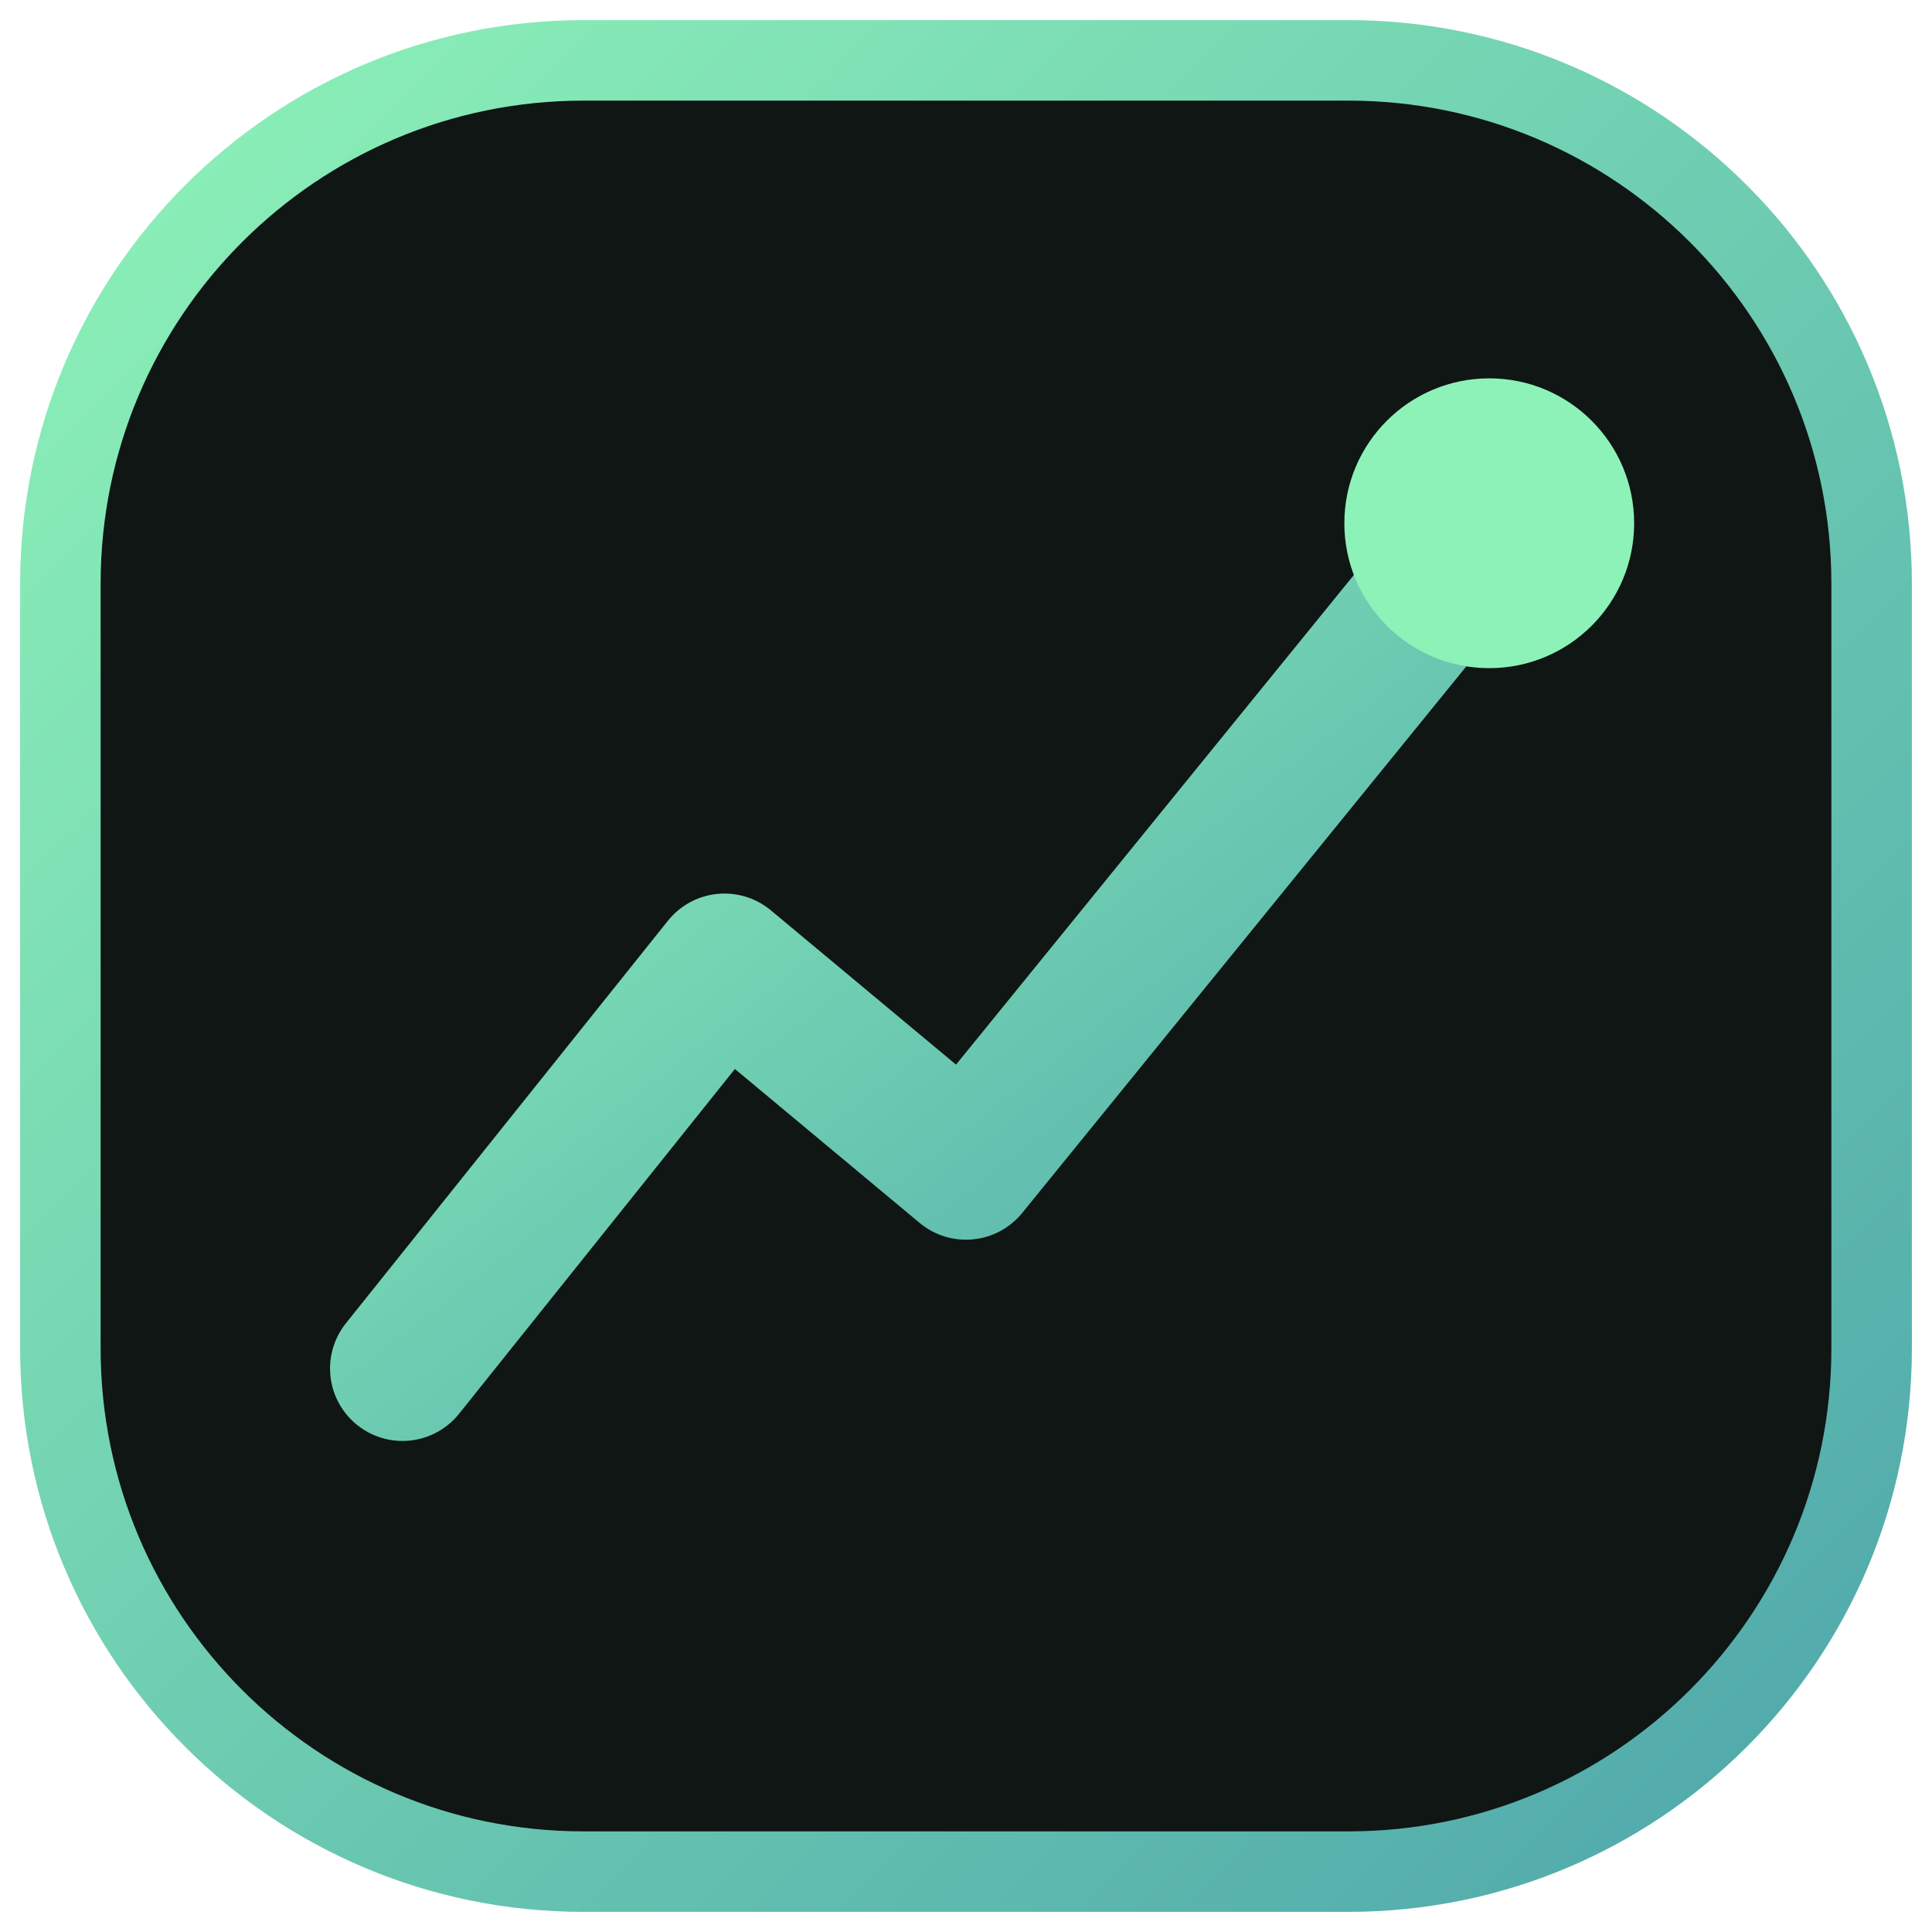
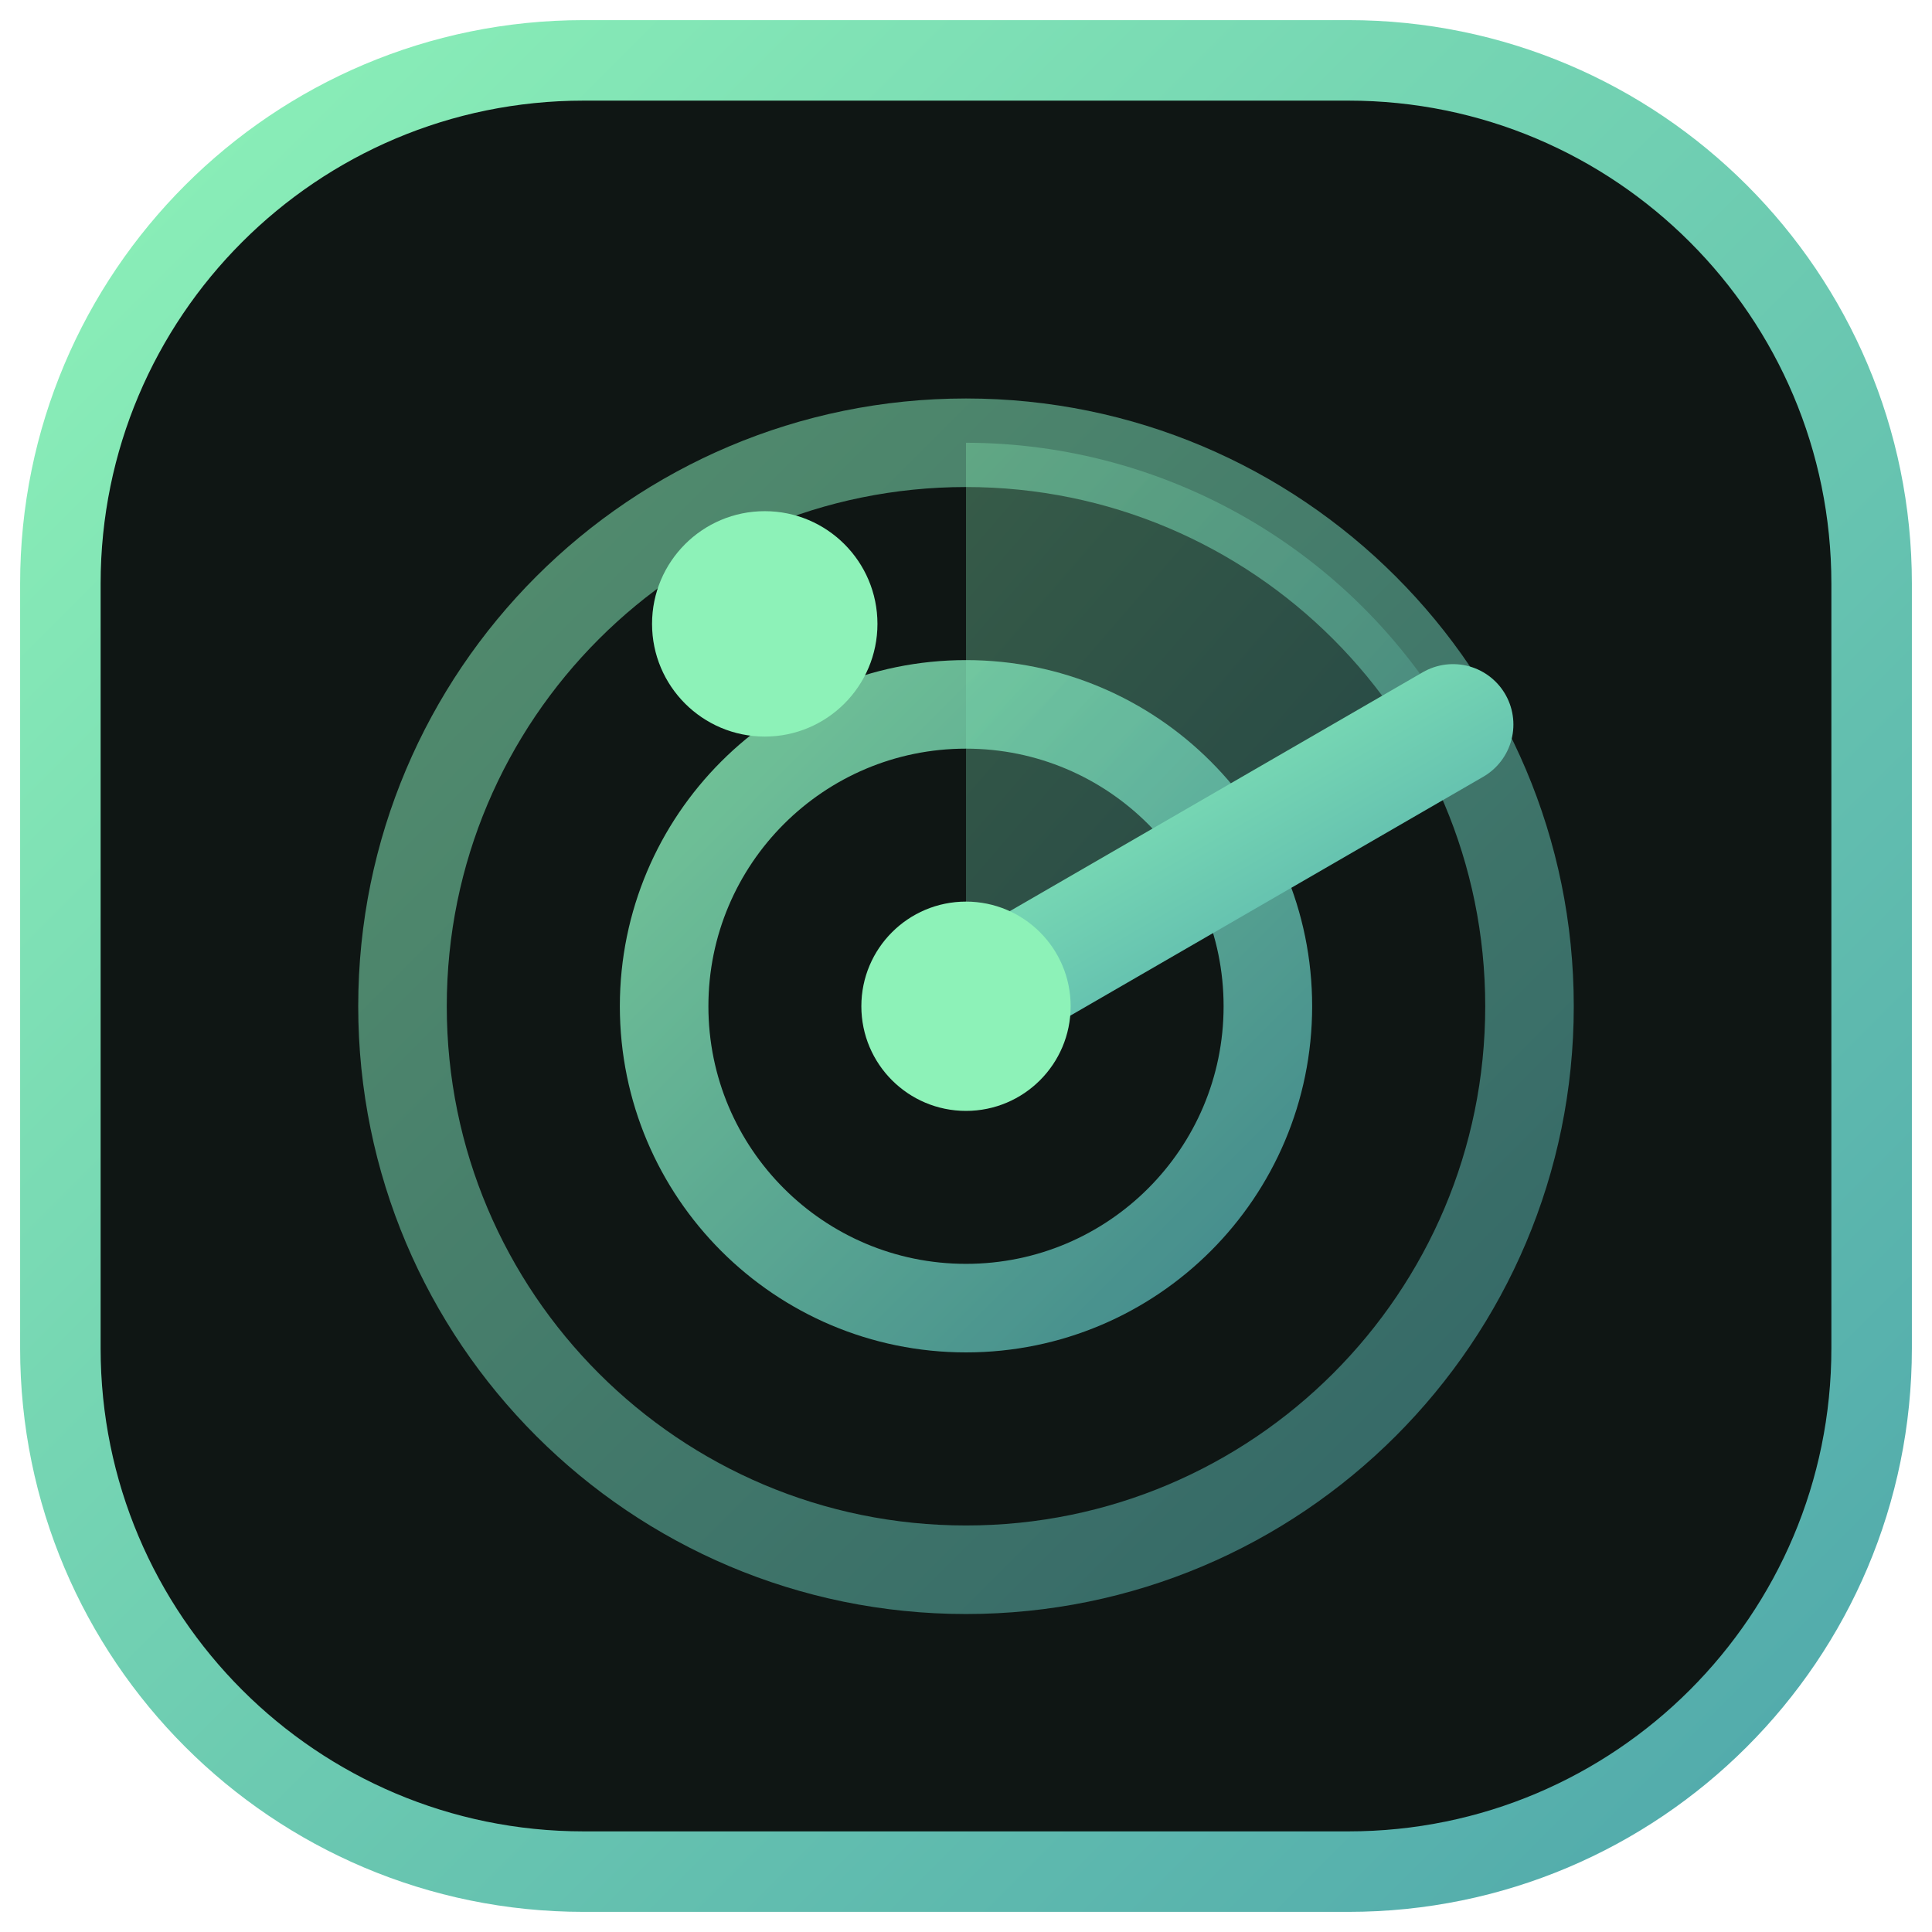
<svg xmlns="http://www.w3.org/2000/svg" viewBox="0 0 48 48">
  <defs>
    <linearGradient id="lg" x1="0" y1="0" x2="1" y2="1">
      <stop offset="0" stop-color="#8DF2B8" />
      <stop offset="1" stop-color="#4FA7AB" />
    </linearGradient>
  </defs>
  <rect x="1.5" y="1.5" width="45" height="45" rx="13" fill="#0F1614" stroke="url(#lg)" stroke-width="2" />
-   <polyline points="10,34 18,24 24,29 37,13" fill="none" stroke="url(#lg)" stroke-width="3.6" stroke-linecap="round" stroke-linejoin="round" />
-   <circle cx="37" cy="13" r="3.6" fill="#8DF2B8" />
+   <circle cx="24" cy="25" r="14" fill="none" stroke="url(#lg)" stroke-width="2.2" opacity=".55" />
+   <circle cx="24" cy="25" r="7.5" fill="none" stroke="url(#lg)" stroke-width="2.2" opacity=".8" />
+   <path d="M24 25 L24 11 A14 14 0 0 1 36.1 18 Z" fill="url(#lg)" opacity=".32" />
+   <line x1="24" y1="25" x2="36.1" y2="18" stroke="url(#lg)" stroke-width="3" stroke-linecap="round" />
+   <circle cx="24" cy="25" r="2.6" fill="#8DF2B8" />
+   <circle cx="19" cy="15.5" r="2.8" fill="#8DF2B8" />
</svg>
